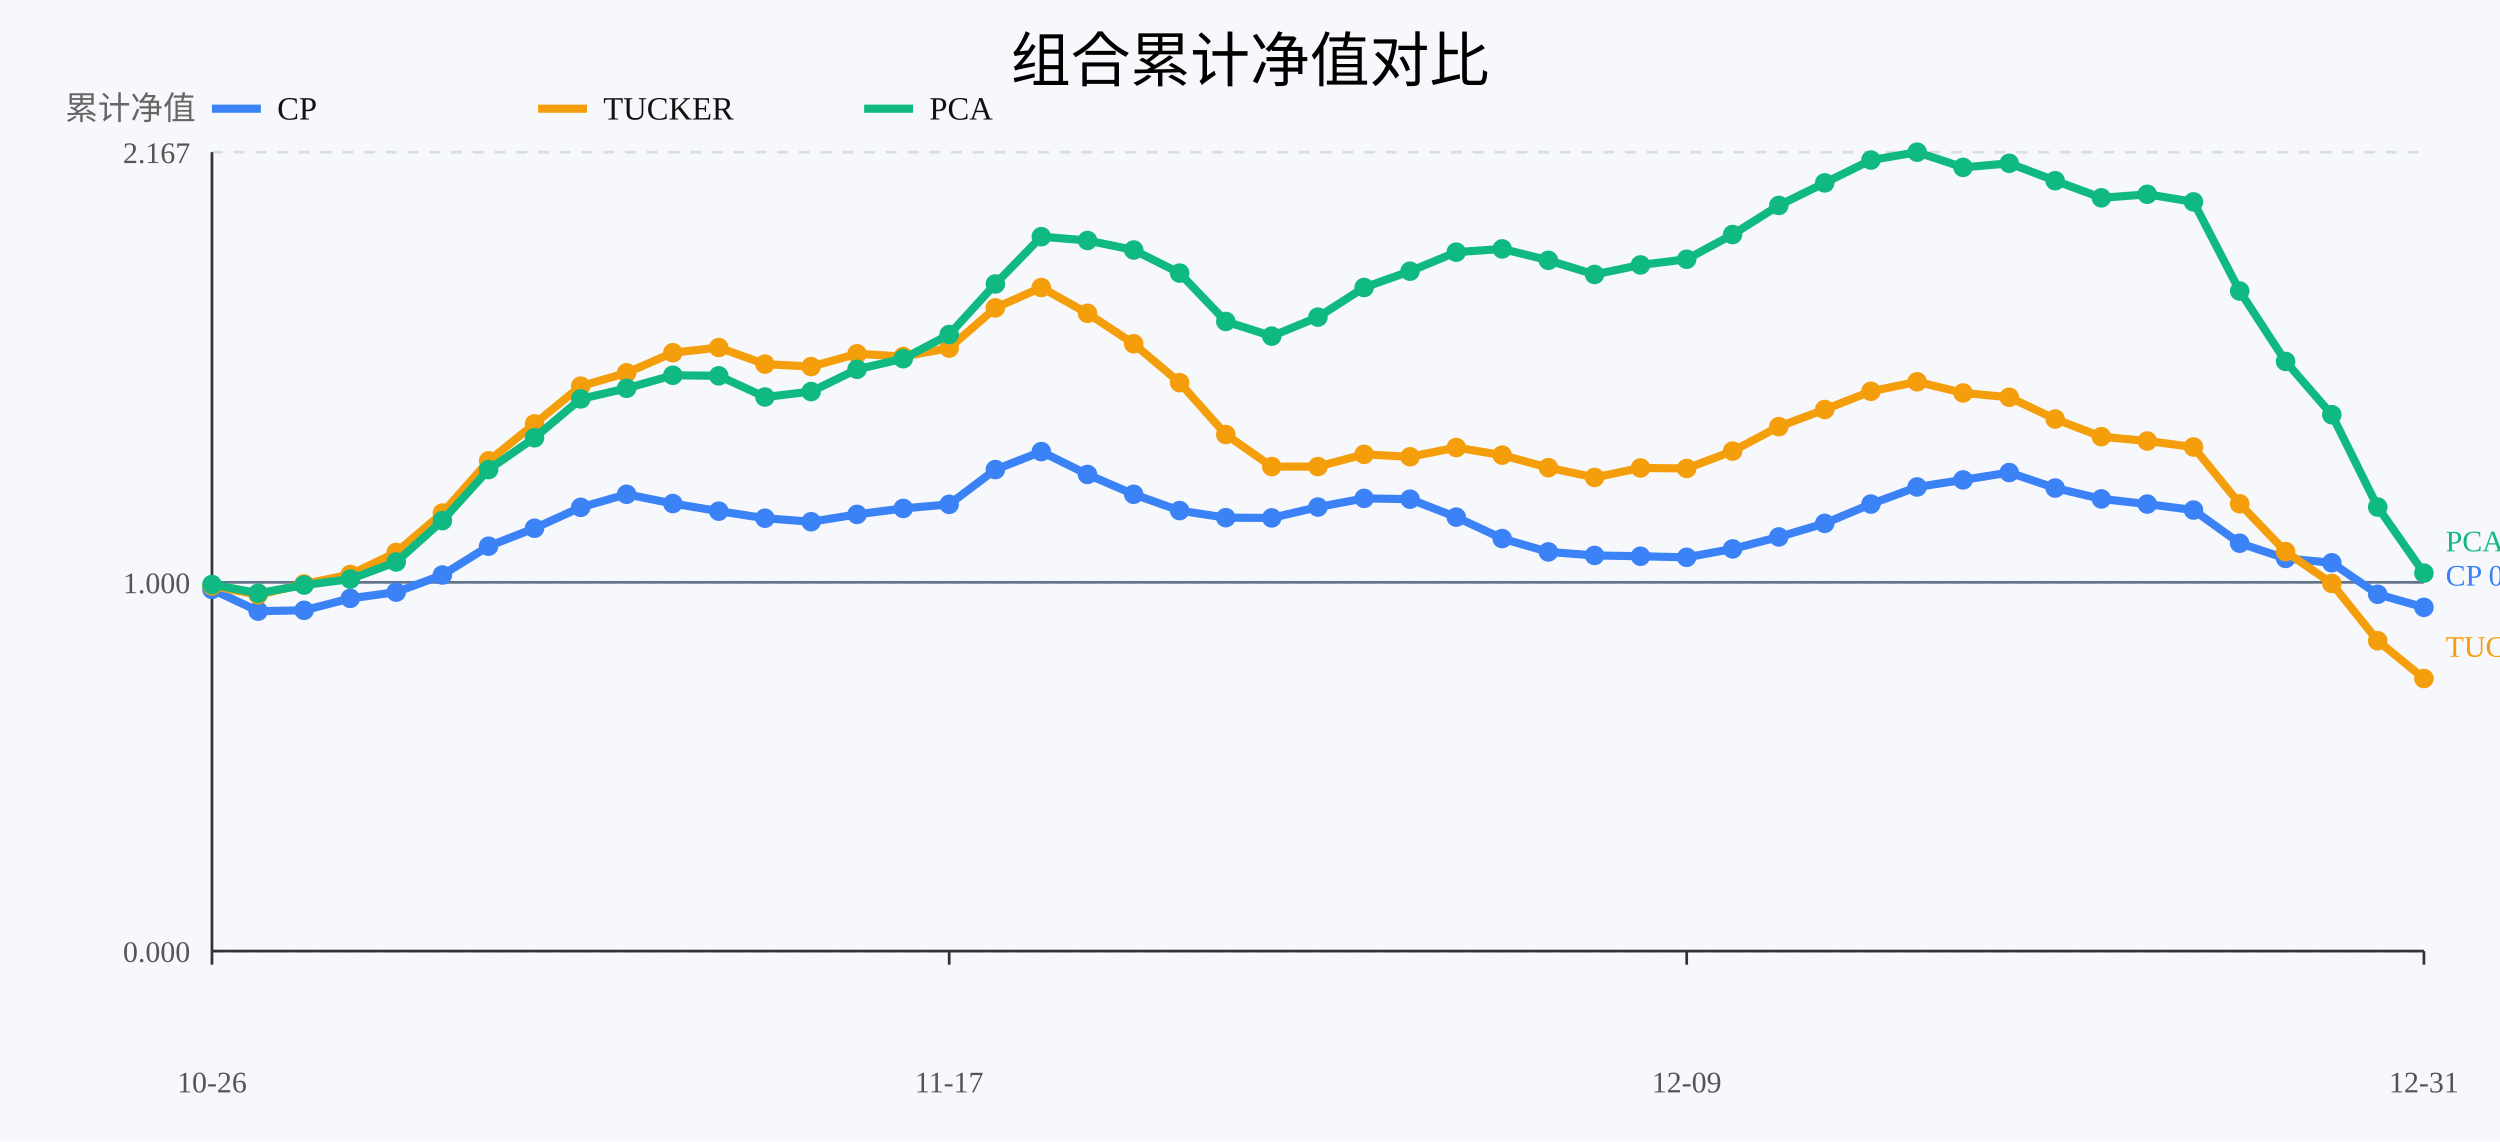
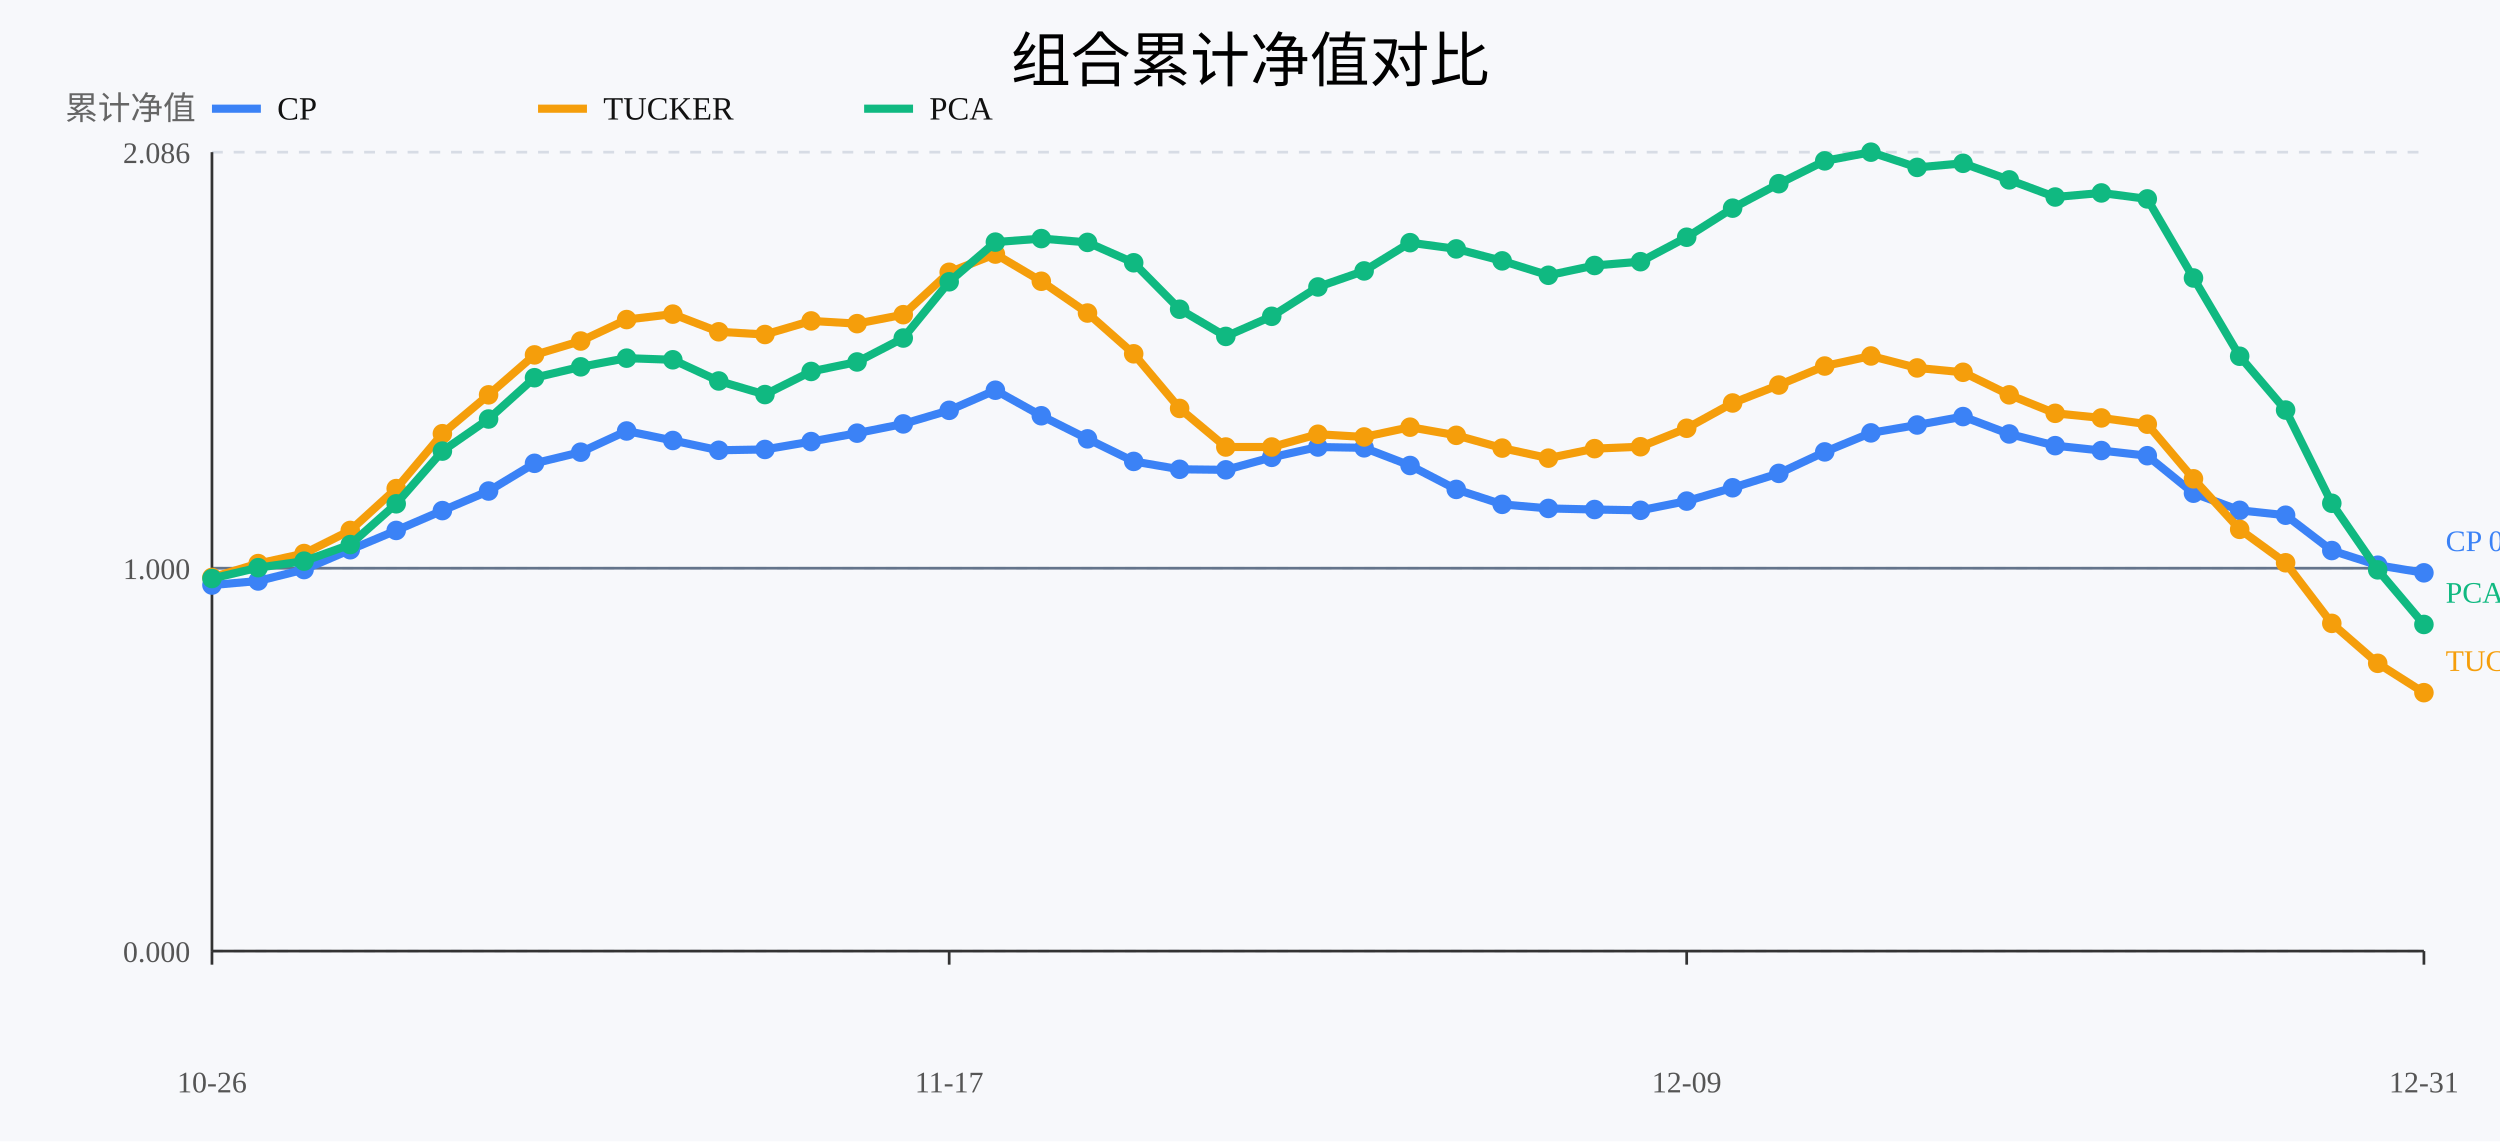
<svg xmlns="http://www.w3.org/2000/svg" width="920" height="420">
  <rect width="100%" height="100%" fill="#f7f8fb" />
  <text x="460.0" y="30" text-anchor="middle" font-size="22">组合累计净值对比</text>
  <text x="24.0" y="44.0" font-size="12" fill="#666">累计净值</text>
  <line x1="78.0" y1="56.0" x2="892.0" y2="56.0" stroke="#d7dce5" stroke-dasharray="4 4" />
-   <text x="70.0" y="60.0" text-anchor="end" font-size="11" fill="#555">2.167</text>
-   <line x1="78.0" y1="214.3" x2="892.0" y2="214.3" stroke="#d7dce5" stroke-dasharray="4 4" />
-   <text x="70.0" y="218.3" text-anchor="end" font-size="11" fill="#555">1.000</text>
+   <text x="70.0" y="60.0" text-anchor="end" font-size="11" fill="#555">2.086</text>
+   <line x1="78.0" y1="209.1" x2="892.0" y2="209.1" stroke="#d7dce5" stroke-dasharray="4 4" />
+   <text x="70.0" y="213.1" text-anchor="end" font-size="11" fill="#555">1.000</text>
  <line x1="78.0" y1="350.0" x2="892.0" y2="350.0" stroke="#d7dce5" stroke-dasharray="4 4" />
  <text x="70.0" y="354.0" text-anchor="end" font-size="11" fill="#555">0.000</text>
-   <line x1="78.0" y1="214.3" x2="892.0" y2="214.3" stroke="#64748b" />
+   <line x1="78.0" y1="209.1" x2="892.0" y2="209.1" stroke="#64748b" />
  <line x1="78.0" y1="56.0" x2="78.0" y2="350.0" stroke="#333" />
  <line x1="78.0" y1="350.0" x2="892.0" y2="350.0" stroke="#333" />
  <line x1="78.0" y1="350.0" x2="78.0" y2="355.0" stroke="#333" />
  <text x="78.0" y="402.0" text-anchor="middle" font-size="11" fill="#555">10-26</text>
  <line x1="349.3" y1="350.0" x2="349.3" y2="355.0" stroke="#333" />
  <text x="349.3" y="402.0" text-anchor="middle" font-size="11" fill="#555">11-17</text>
  <line x1="620.7" y1="350.0" x2="620.7" y2="355.0" stroke="#333" />
  <text x="620.7" y="402.0" text-anchor="middle" font-size="11" fill="#555">12-09</text>
  <line x1="892.0" y1="350.0" x2="892.0" y2="355.0" stroke="#333" />
  <text x="892.0" y="402.0" text-anchor="middle" font-size="11" fill="#555">12-31</text>
  <line x1="78.0" y1="40" x2="96.0" y2="40" stroke="#3b82f6" stroke-width="3" />
  <text x="102.0" y="44" font-size="12" fill="#111">CP</text>
  <line x1="198.0" y1="40" x2="216.0" y2="40" stroke="#f59e0b" stroke-width="3" />
  <text x="222.0" y="44" font-size="12" fill="#111">TUCKER</text>
  <line x1="318.0" y1="40" x2="336.0" y2="40" stroke="#10b981" stroke-width="3" />
  <text x="342.0" y="44" font-size="12" fill="#111">PCA</text>
-   <polyline fill="none" stroke="#3b82f6" stroke-width="3" points="78.0,216.9 95.0,224.9 111.9,224.6 128.9,220.2 145.8,217.9 162.8,211.6 179.8,201.0 196.7,194.4 213.7,186.7 230.6,181.9 247.6,185.3 264.5,188.1 281.5,190.7 298.5,192.0 315.4,189.3 332.4,187.1 349.3,185.6 366.3,172.8 383.2,166.2 400.2,174.6 417.2,181.9 434.1,187.9 451.1,190.5 468.0,190.6 485.0,186.6 502.0,183.4 518.9,183.7 535.9,190.3 552.8,198.2 569.8,203.1 586.8,204.4 603.7,204.7 620.7,205.1 637.6,202.0 654.6,197.6 671.5,192.6 688.5,185.5 705.5,179.2 722.4,176.6 739.4,173.9 756.3,179.6 773.3,183.6 790.2,185.5 807.2,187.7 824.2,199.9 841.1,205.5 858.1,207.1 875.0,218.7 892.0,223.5" />
-   <circle cx="78.0" cy="216.9" r="3.6" fill="#3b82f6" />
-   <circle cx="95.0" cy="224.9" r="3.6" fill="#3b82f6" />
-   <circle cx="111.9" cy="224.6" r="3.6" fill="#3b82f6" />
-   <circle cx="128.9" cy="220.2" r="3.6" fill="#3b82f6" />
-   <circle cx="145.8" cy="217.9" r="3.6" fill="#3b82f6" />
-   <circle cx="162.8" cy="211.6" r="3.6" fill="#3b82f6" />
-   <circle cx="179.8" cy="201.0" r="3.6" fill="#3b82f6" />
-   <circle cx="196.7" cy="194.4" r="3.6" fill="#3b82f6" />
-   <circle cx="213.7" cy="186.7" r="3.6" fill="#3b82f6" />
-   <circle cx="230.6" cy="181.9" r="3.6" fill="#3b82f6" />
-   <circle cx="247.6" cy="185.3" r="3.6" fill="#3b82f6" />
-   <circle cx="264.5" cy="188.1" r="3.6" fill="#3b82f6" />
-   <circle cx="281.5" cy="190.7" r="3.6" fill="#3b82f6" />
-   <circle cx="298.5" cy="192.0" r="3.6" fill="#3b82f6" />
-   <circle cx="315.4" cy="189.3" r="3.6" fill="#3b82f6" />
-   <circle cx="332.4" cy="187.1" r="3.6" fill="#3b82f6" />
-   <circle cx="349.3" cy="185.6" r="3.6" fill="#3b82f6" />
-   <circle cx="366.3" cy="172.8" r="3.6" fill="#3b82f6" />
-   <circle cx="383.2" cy="166.2" r="3.6" fill="#3b82f6" />
-   <circle cx="400.2" cy="174.6" r="3.6" fill="#3b82f6" />
-   <circle cx="417.2" cy="181.9" r="3.6" fill="#3b82f6" />
-   <circle cx="434.1" cy="187.9" r="3.6" fill="#3b82f6" />
-   <circle cx="451.1" cy="190.5" r="3.6" fill="#3b82f6" />
-   <circle cx="468.0" cy="190.6" r="3.6" fill="#3b82f6" />
-   <circle cx="485.0" cy="186.6" r="3.6" fill="#3b82f6" />
-   <circle cx="502.0" cy="183.4" r="3.6" fill="#3b82f6" />
-   <circle cx="518.9" cy="183.7" r="3.6" fill="#3b82f6" />
-   <circle cx="535.9" cy="190.3" r="3.6" fill="#3b82f6" />
-   <circle cx="552.8" cy="198.2" r="3.6" fill="#3b82f6" />
-   <circle cx="569.8" cy="203.1" r="3.6" fill="#3b82f6" />
-   <circle cx="586.8" cy="204.4" r="3.6" fill="#3b82f6" />
-   <circle cx="603.7" cy="204.7" r="3.6" fill="#3b82f6" />
-   <circle cx="620.7" cy="205.1" r="3.6" fill="#3b82f6" />
-   <circle cx="637.6" cy="202.0" r="3.6" fill="#3b82f6" />
-   <circle cx="654.6" cy="197.6" r="3.6" fill="#3b82f6" />
-   <circle cx="671.5" cy="192.6" r="3.6" fill="#3b82f6" />
-   <circle cx="688.5" cy="185.5" r="3.6" fill="#3b82f6" />
-   <circle cx="705.5" cy="179.2" r="3.6" fill="#3b82f6" />
-   <circle cx="722.4" cy="176.6" r="3.6" fill="#3b82f6" />
-   <circle cx="739.4" cy="173.9" r="3.6" fill="#3b82f6" />
-   <circle cx="756.3" cy="179.6" r="3.6" fill="#3b82f6" />
-   <circle cx="773.3" cy="183.6" r="3.6" fill="#3b82f6" />
-   <circle cx="790.2" cy="185.5" r="3.6" fill="#3b82f6" />
-   <circle cx="807.2" cy="187.7" r="3.6" fill="#3b82f6" />
-   <circle cx="824.2" cy="199.9" r="3.6" fill="#3b82f6" />
-   <circle cx="841.1" cy="205.5" r="3.6" fill="#3b82f6" />
-   <circle cx="858.1" cy="207.1" r="3.6" fill="#3b82f6" />
-   <circle cx="875.0" cy="218.7" r="3.6" fill="#3b82f6" />
-   <circle cx="892.0" cy="223.5" r="3.6" fill="#3b82f6" />
-   <text x="900.0" y="215.5" font-size="11" fill="#3b82f6">CP 0.932</text>
-   <polyline fill="none" stroke="#f59e0b" stroke-width="3" points="78.0,215.6 95.0,218.9 111.9,214.9 128.9,211.4 145.8,203.3 162.8,188.8 179.8,169.6 196.7,156.0 213.7,142.1 230.6,137.2 247.6,129.8 264.5,127.9 281.5,134.0 298.5,134.9 315.4,130.2 332.4,131.2 349.3,128.1 366.3,113.3 383.2,105.8 400.2,115.3 417.2,126.5 434.1,140.8 451.1,159.9 468.0,171.7 485.0,171.7 502.0,167.2 518.9,168.1 535.9,164.7 552.8,167.5 569.8,172.1 586.8,175.7 603.7,172.2 620.7,172.4 637.6,166.0 654.6,157.0 671.5,150.7 688.5,144.0 705.5,140.5 722.4,144.6 739.4,146.2 756.3,154.2 773.3,160.7 790.2,162.3 807.2,164.5 824.2,185.4 841.1,203.0 858.1,214.7 875.0,235.8 892.0,249.7" />
-   <circle cx="78.0" cy="215.6" r="3.6" fill="#f59e0b" />
-   <circle cx="95.0" cy="218.9" r="3.6" fill="#f59e0b" />
-   <circle cx="111.9" cy="214.9" r="3.6" fill="#f59e0b" />
-   <circle cx="128.9" cy="211.4" r="3.6" fill="#f59e0b" />
-   <circle cx="145.8" cy="203.3" r="3.6" fill="#f59e0b" />
-   <circle cx="162.8" cy="188.8" r="3.6" fill="#f59e0b" />
-   <circle cx="179.8" cy="169.6" r="3.6" fill="#f59e0b" />
-   <circle cx="196.7" cy="156.0" r="3.6" fill="#f59e0b" />
-   <circle cx="213.7" cy="142.1" r="3.6" fill="#f59e0b" />
-   <circle cx="230.6" cy="137.2" r="3.6" fill="#f59e0b" />
-   <circle cx="247.6" cy="129.8" r="3.6" fill="#f59e0b" />
-   <circle cx="264.5" cy="127.9" r="3.6" fill="#f59e0b" />
-   <circle cx="281.5" cy="134.0" r="3.6" fill="#f59e0b" />
-   <circle cx="298.5" cy="134.9" r="3.6" fill="#f59e0b" />
-   <circle cx="315.4" cy="130.2" r="3.6" fill="#f59e0b" />
-   <circle cx="332.4" cy="131.2" r="3.6" fill="#f59e0b" />
-   <circle cx="349.3" cy="128.1" r="3.6" fill="#f59e0b" />
-   <circle cx="366.3" cy="113.3" r="3.6" fill="#f59e0b" />
-   <circle cx="383.2" cy="105.8" r="3.6" fill="#f59e0b" />
-   <circle cx="400.2" cy="115.3" r="3.6" fill="#f59e0b" />
-   <circle cx="417.2" cy="126.5" r="3.6" fill="#f59e0b" />
-   <circle cx="434.1" cy="140.8" r="3.6" fill="#f59e0b" />
-   <circle cx="451.1" cy="159.9" r="3.6" fill="#f59e0b" />
-   <circle cx="468.0" cy="171.7" r="3.6" fill="#f59e0b" />
-   <circle cx="485.0" cy="171.7" r="3.6" fill="#f59e0b" />
-   <circle cx="502.0" cy="167.2" r="3.6" fill="#f59e0b" />
-   <circle cx="518.9" cy="168.1" r="3.6" fill="#f59e0b" />
-   <circle cx="535.9" cy="164.7" r="3.6" fill="#f59e0b" />
-   <circle cx="552.8" cy="167.5" r="3.6" fill="#f59e0b" />
-   <circle cx="569.8" cy="172.1" r="3.6" fill="#f59e0b" />
-   <circle cx="586.8" cy="175.7" r="3.6" fill="#f59e0b" />
-   <circle cx="603.7" cy="172.2" r="3.6" fill="#f59e0b" />
-   <circle cx="620.7" cy="172.4" r="3.6" fill="#f59e0b" />
-   <circle cx="637.6" cy="166.0" r="3.6" fill="#f59e0b" />
-   <circle cx="654.6" cy="157.0" r="3.6" fill="#f59e0b" />
-   <circle cx="671.5" cy="150.7" r="3.6" fill="#f59e0b" />
-   <circle cx="688.5" cy="144.0" r="3.6" fill="#f59e0b" />
-   <circle cx="705.5" cy="140.5" r="3.6" fill="#f59e0b" />
-   <circle cx="722.4" cy="144.6" r="3.6" fill="#f59e0b" />
-   <circle cx="739.4" cy="146.2" r="3.6" fill="#f59e0b" />
-   <circle cx="756.3" cy="154.2" r="3.6" fill="#f59e0b" />
-   <circle cx="773.3" cy="160.7" r="3.6" fill="#f59e0b" />
-   <circle cx="790.2" cy="162.3" r="3.6" fill="#f59e0b" />
-   <circle cx="807.2" cy="164.5" r="3.6" fill="#f59e0b" />
-   <circle cx="824.2" cy="185.4" r="3.6" fill="#f59e0b" />
-   <circle cx="841.1" cy="203.0" r="3.6" fill="#f59e0b" />
-   <circle cx="858.1" cy="214.7" r="3.6" fill="#f59e0b" />
-   <circle cx="875.0" cy="235.8" r="3.6" fill="#f59e0b" />
-   <circle cx="892.0" cy="249.7" r="3.6" fill="#f59e0b" />
-   <text x="900.0" y="241.7" font-size="11" fill="#f59e0b">TUCKER 0.739</text>
-   <polyline fill="none" stroke="#10b981" stroke-width="3" points="78.0,215.1 95.0,218.3 111.9,215.3 128.9,213.1 145.8,206.8 162.8,191.6 179.8,172.8 196.7,161.1 213.7,146.8 230.6,142.9 247.6,138.1 264.5,138.3 281.5,146.1 298.5,144.1 315.4,135.9 332.4,132.0 349.3,123.1 366.3,104.5 383.2,87.1 400.2,88.5 417.2,92.0 434.1,100.5 451.1,118.3 468.0,123.7 485.0,116.7 502.0,105.8 518.9,99.8 535.9,92.8 552.8,91.6 569.8,95.8 586.8,101.0 603.7,97.5 620.7,95.4 637.6,86.3 654.6,75.6 671.5,67.3 688.5,58.9 705.5,56.0 722.4,61.6 739.4,60.1 756.3,66.5 773.3,72.8 790.2,71.5 807.2,74.3 824.2,107.1 841.1,133.0 858.1,152.6 875.0,186.6 892.0,210.9" />
-   <circle cx="78.0" cy="215.1" r="3.6" fill="#10b981" />
-   <circle cx="95.0" cy="218.3" r="3.6" fill="#10b981" />
-   <circle cx="111.9" cy="215.3" r="3.6" fill="#10b981" />
-   <circle cx="128.9" cy="213.1" r="3.6" fill="#10b981" />
-   <circle cx="145.8" cy="206.8" r="3.6" fill="#10b981" />
-   <circle cx="162.8" cy="191.6" r="3.6" fill="#10b981" />
-   <circle cx="179.8" cy="172.8" r="3.6" fill="#10b981" />
-   <circle cx="196.7" cy="161.1" r="3.6" fill="#10b981" />
-   <circle cx="213.7" cy="146.8" r="3.6" fill="#10b981" />
-   <circle cx="230.6" cy="142.9" r="3.6" fill="#10b981" />
-   <circle cx="247.6" cy="138.1" r="3.6" fill="#10b981" />
-   <circle cx="264.5" cy="138.3" r="3.6" fill="#10b981" />
-   <circle cx="281.5" cy="146.1" r="3.6" fill="#10b981" />
-   <circle cx="298.5" cy="144.1" r="3.6" fill="#10b981" />
-   <circle cx="315.4" cy="135.9" r="3.6" fill="#10b981" />
-   <circle cx="332.4" cy="132.0" r="3.6" fill="#10b981" />
-   <circle cx="349.3" cy="123.1" r="3.6" fill="#10b981" />
-   <circle cx="366.3" cy="104.5" r="3.6" fill="#10b981" />
-   <circle cx="383.2" cy="87.1" r="3.6" fill="#10b981" />
-   <circle cx="400.2" cy="88.5" r="3.6" fill="#10b981" />
-   <circle cx="417.2" cy="92.0" r="3.6" fill="#10b981" />
-   <circle cx="434.1" cy="100.5" r="3.6" fill="#10b981" />
-   <circle cx="451.1" cy="118.3" r="3.6" fill="#10b981" />
-   <circle cx="468.0" cy="123.7" r="3.6" fill="#10b981" />
-   <circle cx="485.0" cy="116.7" r="3.6" fill="#10b981" />
-   <circle cx="502.0" cy="105.8" r="3.6" fill="#10b981" />
-   <circle cx="518.9" cy="99.8" r="3.6" fill="#10b981" />
-   <circle cx="535.9" cy="92.8" r="3.6" fill="#10b981" />
-   <circle cx="552.8" cy="91.6" r="3.6" fill="#10b981" />
-   <circle cx="569.8" cy="95.8" r="3.6" fill="#10b981" />
-   <circle cx="586.8" cy="101.0" r="3.6" fill="#10b981" />
-   <circle cx="603.7" cy="97.5" r="3.6" fill="#10b981" />
-   <circle cx="620.7" cy="95.4" r="3.6" fill="#10b981" />
-   <circle cx="637.6" cy="86.3" r="3.6" fill="#10b981" />
-   <circle cx="654.6" cy="75.6" r="3.6" fill="#10b981" />
-   <circle cx="671.5" cy="67.3" r="3.6" fill="#10b981" />
-   <circle cx="688.5" cy="58.9" r="3.6" fill="#10b981" />
-   <circle cx="705.5" cy="56.0" r="3.6" fill="#10b981" />
-   <circle cx="722.4" cy="61.6" r="3.6" fill="#10b981" />
-   <circle cx="739.4" cy="60.1" r="3.6" fill="#10b981" />
-   <circle cx="756.3" cy="66.5" r="3.6" fill="#10b981" />
-   <circle cx="773.3" cy="72.8" r="3.6" fill="#10b981" />
-   <circle cx="790.2" cy="71.5" r="3.6" fill="#10b981" />
-   <circle cx="807.2" cy="74.3" r="3.6" fill="#10b981" />
-   <circle cx="824.2" cy="107.1" r="3.6" fill="#10b981" />
-   <circle cx="841.1" cy="133.0" r="3.6" fill="#10b981" />
-   <circle cx="858.1" cy="152.6" r="3.6" fill="#10b981" />
-   <circle cx="875.0" cy="186.6" r="3.6" fill="#10b981" />
-   <circle cx="892.0" cy="210.9" r="3.6" fill="#10b981" />
-   <text x="900.0" y="202.9" font-size="11" fill="#10b981">PCA 1.025</text>
+   <polyline fill="none" stroke="#3b82f6" stroke-width="3" points="78.0,215.3 95.0,213.8 111.9,209.6 128.9,202.3 145.8,195.2 162.8,187.9 179.8,180.7 196.7,170.5 213.7,166.4 230.6,158.6 247.6,162.1 264.5,165.7 281.5,165.4 298.5,162.5 315.4,159.4 332.4,156.0 349.3,151.0 366.3,143.6 383.2,153.0 400.2,161.5 417.2,169.8 434.1,172.7 451.1,172.9 468.0,168.3 485.0,164.5 502.0,164.8 518.9,171.3 535.9,180.1 552.8,185.6 569.8,187.1 586.8,187.5 603.7,187.8 620.7,184.4 637.6,179.5 654.6,174.2 671.5,166.3 688.5,159.3 705.5,156.4 722.4,153.3 739.4,159.7 756.3,164.0 773.3,165.8 790.2,167.7 807.2,181.5 824.2,187.8 841.1,189.6 858.1,202.6 875.0,208.0 892.0,210.8" />
+   <circle cx="78.0" cy="215.3" r="3.6" fill="#3b82f6" />
+   <circle cx="95.0" cy="213.8" r="3.6" fill="#3b82f6" />
+   <circle cx="111.9" cy="209.6" r="3.6" fill="#3b82f6" />
+   <circle cx="128.9" cy="202.3" r="3.6" fill="#3b82f6" />
+   <circle cx="145.8" cy="195.2" r="3.6" fill="#3b82f6" />
+   <circle cx="162.8" cy="187.9" r="3.6" fill="#3b82f6" />
+   <circle cx="179.8" cy="180.7" r="3.6" fill="#3b82f6" />
+   <circle cx="196.7" cy="170.5" r="3.6" fill="#3b82f6" />
+   <circle cx="213.7" cy="166.4" r="3.6" fill="#3b82f6" />
+   <circle cx="230.6" cy="158.6" r="3.6" fill="#3b82f6" />
+   <circle cx="247.6" cy="162.1" r="3.6" fill="#3b82f6" />
+   <circle cx="264.5" cy="165.7" r="3.6" fill="#3b82f6" />
+   <circle cx="281.5" cy="165.4" r="3.6" fill="#3b82f6" />
+   <circle cx="298.5" cy="162.5" r="3.6" fill="#3b82f6" />
+   <circle cx="315.4" cy="159.4" r="3.6" fill="#3b82f6" />
+   <circle cx="332.4" cy="156.0" r="3.6" fill="#3b82f6" />
+   <circle cx="349.3" cy="151.0" r="3.6" fill="#3b82f6" />
+   <circle cx="366.3" cy="143.6" r="3.6" fill="#3b82f6" />
+   <circle cx="383.2" cy="153.0" r="3.6" fill="#3b82f6" />
+   <circle cx="400.2" cy="161.5" r="3.6" fill="#3b82f6" />
+   <circle cx="417.2" cy="169.8" r="3.6" fill="#3b82f6" />
+   <circle cx="434.1" cy="172.7" r="3.6" fill="#3b82f6" />
+   <circle cx="451.1" cy="172.9" r="3.6" fill="#3b82f6" />
+   <circle cx="468.0" cy="168.3" r="3.6" fill="#3b82f6" />
+   <circle cx="485.0" cy="164.5" r="3.6" fill="#3b82f6" />
+   <circle cx="502.0" cy="164.8" r="3.6" fill="#3b82f6" />
+   <circle cx="518.9" cy="171.3" r="3.6" fill="#3b82f6" />
+   <circle cx="535.9" cy="180.1" r="3.6" fill="#3b82f6" />
+   <circle cx="552.8" cy="185.6" r="3.6" fill="#3b82f6" />
+   <circle cx="569.8" cy="187.1" r="3.6" fill="#3b82f6" />
+   <circle cx="586.8" cy="187.5" r="3.6" fill="#3b82f6" />
+   <circle cx="603.7" cy="187.8" r="3.6" fill="#3b82f6" />
+   <circle cx="620.7" cy="184.4" r="3.6" fill="#3b82f6" />
+   <circle cx="637.6" cy="179.5" r="3.6" fill="#3b82f6" />
+   <circle cx="654.6" cy="174.2" r="3.6" fill="#3b82f6" />
+   <circle cx="671.5" cy="166.3" r="3.6" fill="#3b82f6" />
+   <circle cx="688.5" cy="159.3" r="3.6" fill="#3b82f6" />
+   <circle cx="705.5" cy="156.4" r="3.6" fill="#3b82f6" />
+   <circle cx="722.4" cy="153.3" r="3.6" fill="#3b82f6" />
+   <circle cx="739.4" cy="159.7" r="3.6" fill="#3b82f6" />
+   <circle cx="756.3" cy="164.0" r="3.6" fill="#3b82f6" />
+   <circle cx="773.3" cy="165.8" r="3.6" fill="#3b82f6" />
+   <circle cx="790.2" cy="167.7" r="3.6" fill="#3b82f6" />
+   <circle cx="807.2" cy="181.5" r="3.6" fill="#3b82f6" />
+   <circle cx="824.2" cy="187.8" r="3.6" fill="#3b82f6" />
+   <circle cx="841.1" cy="189.6" r="3.6" fill="#3b82f6" />
+   <circle cx="858.1" cy="202.6" r="3.6" fill="#3b82f6" />
+   <circle cx="875.0" cy="208.0" r="3.6" fill="#3b82f6" />
+   <circle cx="892.0" cy="210.8" r="3.6" fill="#3b82f6" />
+   <text x="900.0" y="202.8" font-size="11" fill="#3b82f6">CP 0.988</text>
+   <polyline fill="none" stroke="#f59e0b" stroke-width="3" points="78.0,212.5 95.0,207.4 111.9,203.7 128.9,195.2 145.8,179.8 162.8,159.6 179.8,145.3 196.7,130.6 213.7,125.5 230.6,117.6 247.6,115.6 264.5,122.1 281.5,123.1 298.5,118.1 315.4,119.1 332.4,115.8 349.3,100.2 366.3,93.5 383.2,103.5 400.2,115.2 417.2,130.2 434.1,150.3 451.1,164.5 468.0,164.5 485.0,159.8 502.0,160.8 518.9,157.2 535.9,160.2 552.8,164.9 569.8,168.6 586.8,165.1 603.7,164.4 620.7,157.6 637.6,148.3 654.6,141.7 671.5,134.7 688.5,131.0 705.5,135.4 722.4,137.0 739.4,145.3 756.3,152.1 773.3,153.8 790.2,156.1 807.2,176.2 824.2,194.8 841.1,207.1 858.1,229.4 875.0,244.1 892.0,254.9" />
+   <circle cx="78.0" cy="212.5" r="3.6" fill="#f59e0b" />
+   <circle cx="95.0" cy="207.4" r="3.6" fill="#f59e0b" />
+   <circle cx="111.9" cy="203.7" r="3.6" fill="#f59e0b" />
+   <circle cx="128.9" cy="195.2" r="3.6" fill="#f59e0b" />
+   <circle cx="145.8" cy="179.8" r="3.6" fill="#f59e0b" />
+   <circle cx="162.8" cy="159.6" r="3.6" fill="#f59e0b" />
+   <circle cx="179.8" cy="145.3" r="3.6" fill="#f59e0b" />
+   <circle cx="196.7" cy="130.6" r="3.6" fill="#f59e0b" />
+   <circle cx="213.7" cy="125.5" r="3.6" fill="#f59e0b" />
+   <circle cx="230.6" cy="117.6" r="3.6" fill="#f59e0b" />
+   <circle cx="247.6" cy="115.6" r="3.6" fill="#f59e0b" />
+   <circle cx="264.5" cy="122.1" r="3.6" fill="#f59e0b" />
+   <circle cx="281.5" cy="123.1" r="3.6" fill="#f59e0b" />
+   <circle cx="298.5" cy="118.1" r="3.6" fill="#f59e0b" />
+   <circle cx="315.4" cy="119.1" r="3.6" fill="#f59e0b" />
+   <circle cx="332.4" cy="115.8" r="3.6" fill="#f59e0b" />
+   <circle cx="349.3" cy="100.2" r="3.6" fill="#f59e0b" />
+   <circle cx="366.3" cy="93.5" r="3.6" fill="#f59e0b" />
+   <circle cx="383.2" cy="103.5" r="3.6" fill="#f59e0b" />
+   <circle cx="400.2" cy="115.2" r="3.6" fill="#f59e0b" />
+   <circle cx="417.2" cy="130.2" r="3.6" fill="#f59e0b" />
+   <circle cx="434.1" cy="150.3" r="3.6" fill="#f59e0b" />
+   <circle cx="451.1" cy="164.5" r="3.6" fill="#f59e0b" />
+   <circle cx="468.0" cy="164.5" r="3.6" fill="#f59e0b" />
+   <circle cx="485.0" cy="159.8" r="3.6" fill="#f59e0b" />
+   <circle cx="502.0" cy="160.8" r="3.6" fill="#f59e0b" />
+   <circle cx="518.9" cy="157.2" r="3.6" fill="#f59e0b" />
+   <circle cx="535.9" cy="160.2" r="3.6" fill="#f59e0b" />
+   <circle cx="552.8" cy="164.9" r="3.6" fill="#f59e0b" />
+   <circle cx="569.8" cy="168.6" r="3.6" fill="#f59e0b" />
+   <circle cx="586.8" cy="165.1" r="3.6" fill="#f59e0b" />
+   <circle cx="603.7" cy="164.4" r="3.6" fill="#f59e0b" />
+   <circle cx="620.7" cy="157.6" r="3.6" fill="#f59e0b" />
+   <circle cx="637.6" cy="148.3" r="3.6" fill="#f59e0b" />
+   <circle cx="654.6" cy="141.7" r="3.6" fill="#f59e0b" />
+   <circle cx="671.5" cy="134.7" r="3.6" fill="#f59e0b" />
+   <circle cx="688.5" cy="131.0" r="3.6" fill="#f59e0b" />
+   <circle cx="705.5" cy="135.4" r="3.6" fill="#f59e0b" />
+   <circle cx="722.4" cy="137.0" r="3.6" fill="#f59e0b" />
+   <circle cx="739.4" cy="145.3" r="3.6" fill="#f59e0b" />
+   <circle cx="756.3" cy="152.1" r="3.6" fill="#f59e0b" />
+   <circle cx="773.3" cy="153.8" r="3.6" fill="#f59e0b" />
+   <circle cx="790.2" cy="156.1" r="3.6" fill="#f59e0b" />
+   <circle cx="807.2" cy="176.2" r="3.6" fill="#f59e0b" />
+   <circle cx="824.2" cy="194.8" r="3.6" fill="#f59e0b" />
+   <circle cx="841.1" cy="207.1" r="3.6" fill="#f59e0b" />
+   <circle cx="858.1" cy="229.4" r="3.6" fill="#f59e0b" />
+   <circle cx="875.0" cy="244.1" r="3.6" fill="#f59e0b" />
+   <circle cx="892.0" cy="254.9" r="3.6" fill="#f59e0b" />
+   <text x="900.0" y="246.9" font-size="11" fill="#f59e0b">TUCKER 0.675</text>
+   <polyline fill="none" stroke="#10b981" stroke-width="3" points="78.0,212.9 95.0,208.9 111.9,206.5 128.9,200.4 145.8,185.4 162.8,166.0 179.8,154.2 196.7,139.0 213.7,135.0 230.6,131.8 247.6,132.4 264.5,140.2 281.5,145.2 298.5,136.7 315.4,133.2 332.4,124.4 349.3,103.7 366.3,89.1 383.2,87.8 400.2,89.2 417.2,96.7 434.1,113.8 451.1,123.8 468.0,116.4 485.0,105.6 502.0,99.7 518.9,89.3 535.9,91.6 552.8,96.0 569.8,101.3 586.8,97.7 603.7,96.3 620.7,87.3 637.6,76.6 654.6,67.6 671.5,59.2 688.5,56.0 705.5,61.6 722.4,60.1 739.4,66.2 756.3,72.5 773.3,71.0 790.2,73.2 807.2,102.3 824.2,131.1 841.1,150.9 858.1,185.2 875.0,209.7 892.0,229.8" />
+   <circle cx="78.0" cy="212.9" r="3.6" fill="#10b981" />
+   <circle cx="95.0" cy="208.9" r="3.6" fill="#10b981" />
+   <circle cx="111.9" cy="206.5" r="3.6" fill="#10b981" />
+   <circle cx="128.9" cy="200.4" r="3.6" fill="#10b981" />
+   <circle cx="145.8" cy="185.4" r="3.6" fill="#10b981" />
+   <circle cx="162.8" cy="166.0" r="3.6" fill="#10b981" />
+   <circle cx="179.8" cy="154.2" r="3.6" fill="#10b981" />
+   <circle cx="196.7" cy="139.0" r="3.6" fill="#10b981" />
+   <circle cx="213.7" cy="135.0" r="3.6" fill="#10b981" />
+   <circle cx="230.6" cy="131.8" r="3.6" fill="#10b981" />
+   <circle cx="247.6" cy="132.4" r="3.6" fill="#10b981" />
+   <circle cx="264.5" cy="140.2" r="3.6" fill="#10b981" />
+   <circle cx="281.5" cy="145.2" r="3.6" fill="#10b981" />
+   <circle cx="298.5" cy="136.7" r="3.6" fill="#10b981" />
+   <circle cx="315.4" cy="133.2" r="3.6" fill="#10b981" />
+   <circle cx="332.4" cy="124.4" r="3.6" fill="#10b981" />
+   <circle cx="349.3" cy="103.7" r="3.6" fill="#10b981" />
+   <circle cx="366.3" cy="89.1" r="3.6" fill="#10b981" />
+   <circle cx="383.2" cy="87.8" r="3.6" fill="#10b981" />
+   <circle cx="400.2" cy="89.2" r="3.6" fill="#10b981" />
+   <circle cx="417.2" cy="96.7" r="3.6" fill="#10b981" />
+   <circle cx="434.1" cy="113.8" r="3.6" fill="#10b981" />
+   <circle cx="451.1" cy="123.8" r="3.6" fill="#10b981" />
+   <circle cx="468.0" cy="116.4" r="3.6" fill="#10b981" />
+   <circle cx="485.0" cy="105.6" r="3.6" fill="#10b981" />
+   <circle cx="502.0" cy="99.7" r="3.6" fill="#10b981" />
+   <circle cx="518.9" cy="89.3" r="3.6" fill="#10b981" />
+   <circle cx="535.9" cy="91.6" r="3.6" fill="#10b981" />
+   <circle cx="552.8" cy="96.0" r="3.6" fill="#10b981" />
+   <circle cx="569.8" cy="101.3" r="3.6" fill="#10b981" />
+   <circle cx="586.8" cy="97.7" r="3.6" fill="#10b981" />
+   <circle cx="603.7" cy="96.3" r="3.6" fill="#10b981" />
+   <circle cx="620.7" cy="87.3" r="3.6" fill="#10b981" />
+   <circle cx="637.6" cy="76.6" r="3.6" fill="#10b981" />
+   <circle cx="654.6" cy="67.6" r="3.6" fill="#10b981" />
+   <circle cx="671.5" cy="59.2" r="3.6" fill="#10b981" />
+   <circle cx="688.5" cy="56.0" r="3.6" fill="#10b981" />
+   <circle cx="705.5" cy="61.6" r="3.6" fill="#10b981" />
+   <circle cx="722.4" cy="60.1" r="3.6" fill="#10b981" />
+   <circle cx="739.4" cy="66.2" r="3.6" fill="#10b981" />
+   <circle cx="756.3" cy="72.5" r="3.6" fill="#10b981" />
+   <circle cx="773.3" cy="71.0" r="3.6" fill="#10b981" />
+   <circle cx="790.2" cy="73.2" r="3.6" fill="#10b981" />
+   <circle cx="807.2" cy="102.3" r="3.6" fill="#10b981" />
+   <circle cx="824.2" cy="131.1" r="3.6" fill="#10b981" />
+   <circle cx="841.1" cy="150.9" r="3.6" fill="#10b981" />
+   <circle cx="858.1" cy="185.2" r="3.6" fill="#10b981" />
+   <circle cx="875.0" cy="209.7" r="3.6" fill="#10b981" />
+   <circle cx="892.0" cy="229.8" r="3.6" fill="#10b981" />
+   <text x="900.0" y="221.8" font-size="11" fill="#10b981">PCA 0.853</text>
</svg>
